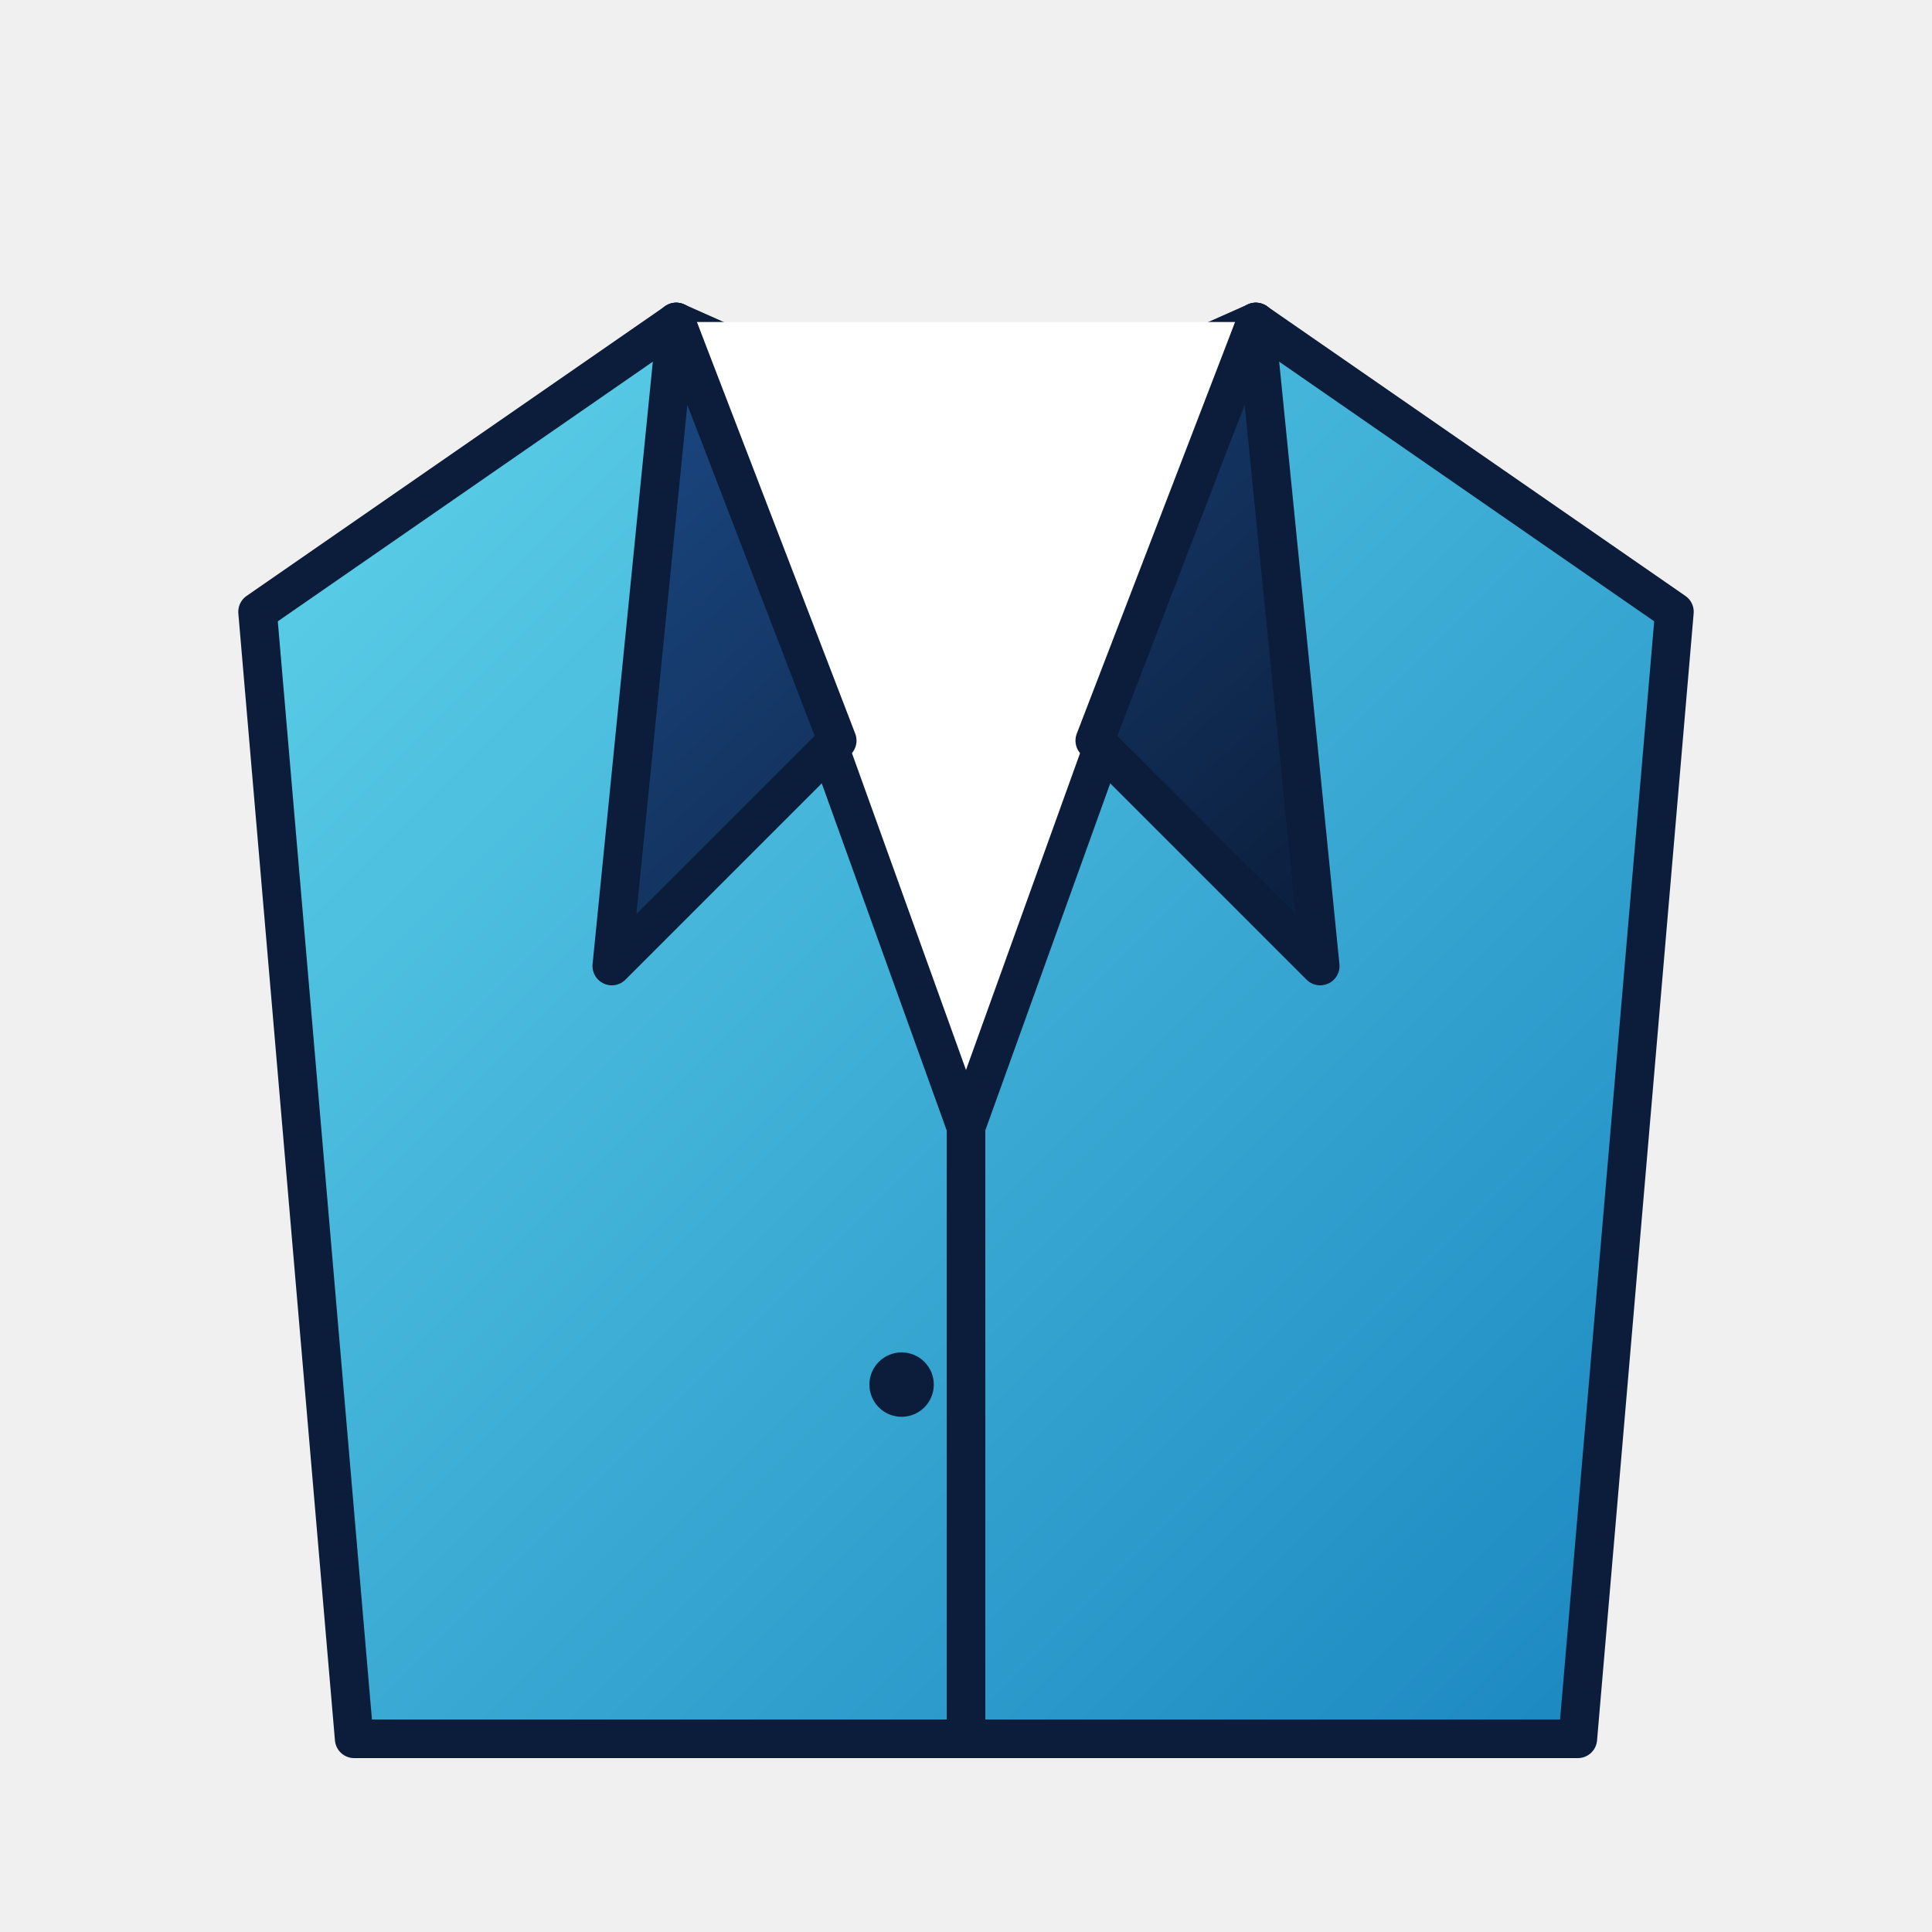
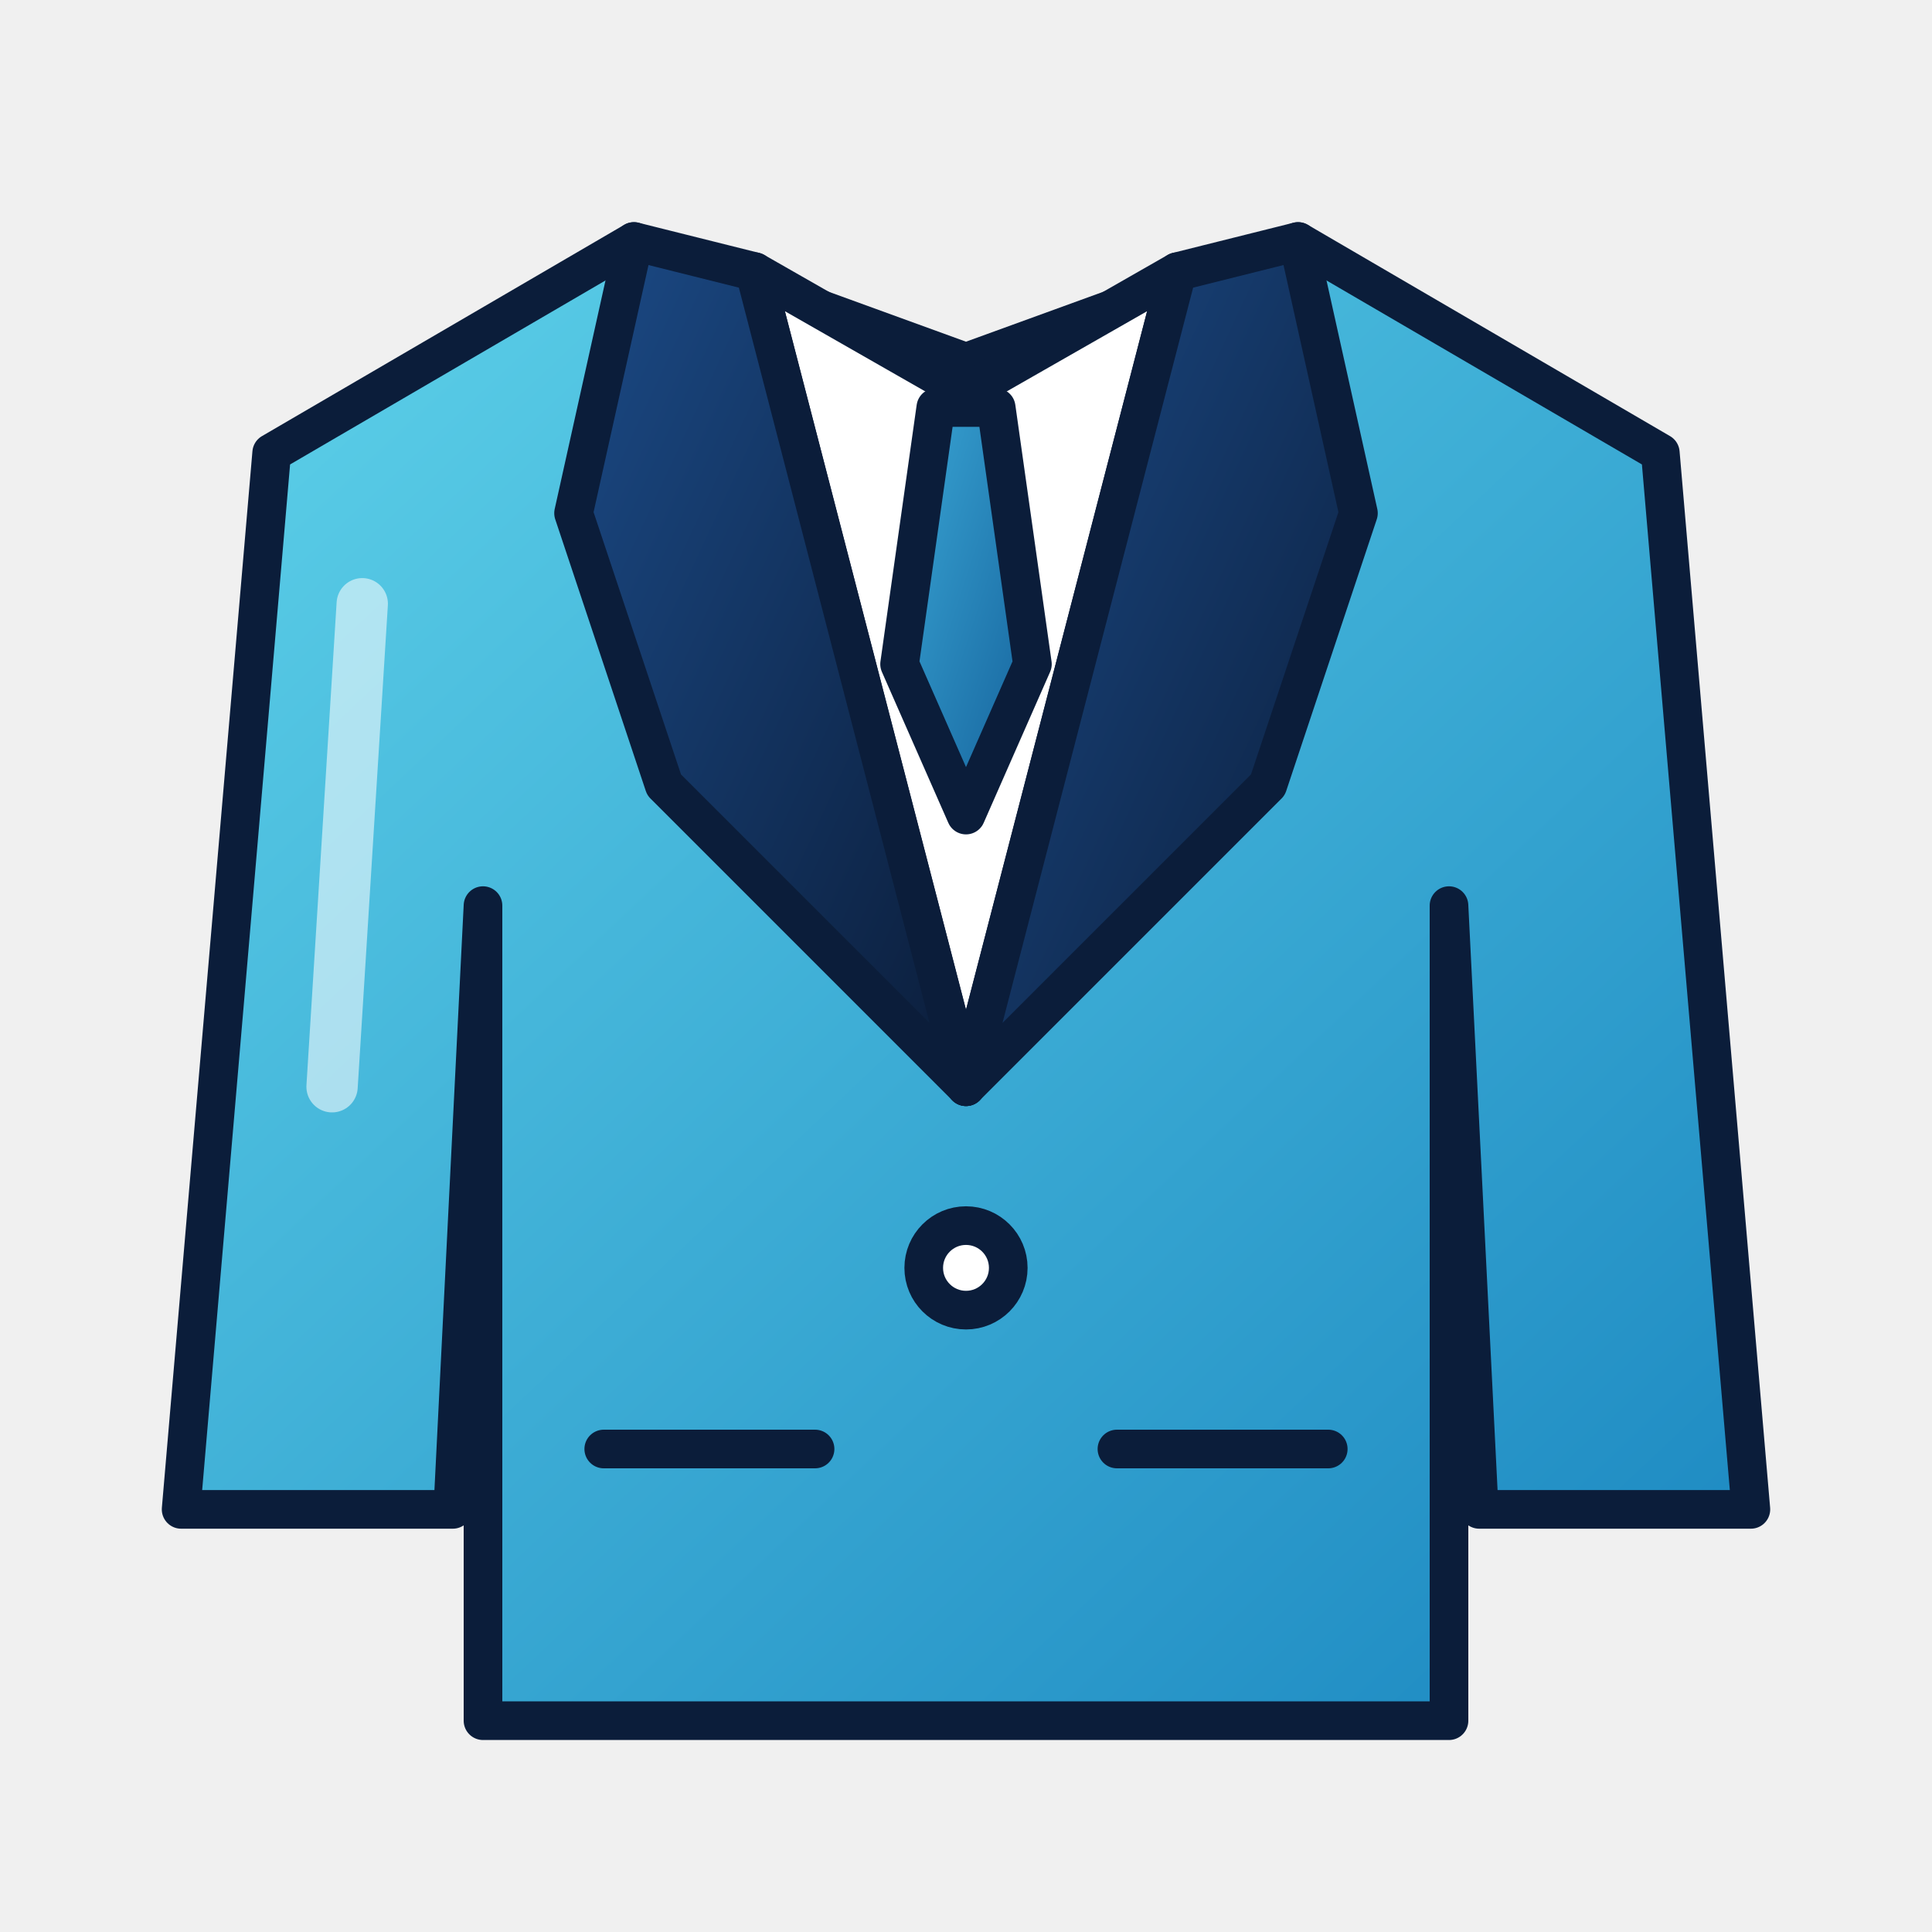
<svg xmlns="http://www.w3.org/2000/svg" viewBox="0 0 120 120">
  <defs>
    <linearGradient id="g" x1="0" y1="0" x2="1" y2="1">
      <stop offset="0" stop-color="#5fd3ea" />
      <stop offset="1" stop-color="#1a86c0" />
    </linearGradient>
+     <linearGradient id="h" x1="0" y1="0" x2="1" y2="1">
+       <stop offset="0" stop-color="#3aa7d6" />
+       <stop offset="1" stop-color="#14609a" />
+     </linearGradient>
+     <linearGradient id="l" x1="0" y1="0" x2="1" y2="1">
+       <stop offset="0" stop-color="#8fe3f4" />
+       <stop offset="1" stop-color="#3fa9dc" />
+     </linearGradient>
    <linearGradient id="n" x1="0" y1="0" x2="1" y2="1">
      <stop offset="0" stop-color="#1b4a86" />
      <stop offset="1" stop-color="#0b1d3a" />
    </linearGradient>
  </defs>
-   <path d="M42 20 L60 28 L78 20 L104 38 L98 108 L22 108 L16 38 Z" fill="url(#g)" stroke="#0b1d3a" stroke-width="2.4" stroke-linejoin="round" stroke-linecap="round" />
-   <path d="M42 20 L60 70 L78 20" fill="#fff" stroke="#0b1d3a" stroke-width="2.4" stroke-linejoin="round" stroke-linecap="round" />
-   <path d="M42 20 L52 46 L38 60 Z M78 20 L68 46 L82 60 Z" fill="url(#n)" stroke="#0b1d3a" stroke-width="2.4" stroke-linejoin="round" stroke-linecap="round" />
-   <path d="M60 70 L60 108" fill="none" stroke="#0b1d3a" stroke-width="2.4" stroke-linejoin="round" stroke-linecap="round" />
-   <circle cx="56" cy="86" r="2" fill="#0b1d3a" />
+   <style>.a,.b,.l,.n,.w,.s{stroke:#0b1d3a;stroke-width:1.28;stroke-linejoin:round;stroke-linecap:round}.a{fill:url(#g)}.b{fill:url(#h)}.l{fill:url(#l)}.n{fill:url(#n)}.w,.s{fill:#ffffff}.k,.kw,.hl,.st{fill:none;stroke-linecap:round;stroke-linejoin:round}.k{stroke:#0b1d3a;stroke-width:1.28}.kw{stroke:#ffffff;stroke-width:1.4}.hl{stroke:#fff;stroke-opacity:.55;stroke-width:1.7}.st{stroke:#9fb0c4;stroke-width:1.28}</style>
+   <g transform="scale(1.875)">
+     <path class="a" d="M21 8 L32 12 L43 8 L55 15 L58 50 H49 L48 30 V57 H16 V30 L15 50 H6 L9 15 Z" />
+     <path class="w" d="M25 9 L32 13 L39 9 L32 36 Z" />
+     <path class="n" d="M21 8 L25 9 L32 36 L22 26 L19 17 Z" />
+     <path class="n" d="M43 8 L39 9 L32 36 L42 26 L45 17 Z" />
+     <path class="b" d="M31 13.5 H33 L34.2 22 L32 27 L29.8 22 Z" />
+     <circle class="w" cx="32" cy="42" r="1.4" />
+     <path class="k" d="M20 48 H27 M37 48 H44" />
+     <path class="hl" d="M12 20 L11 36" />
+   </g>
</svg>
